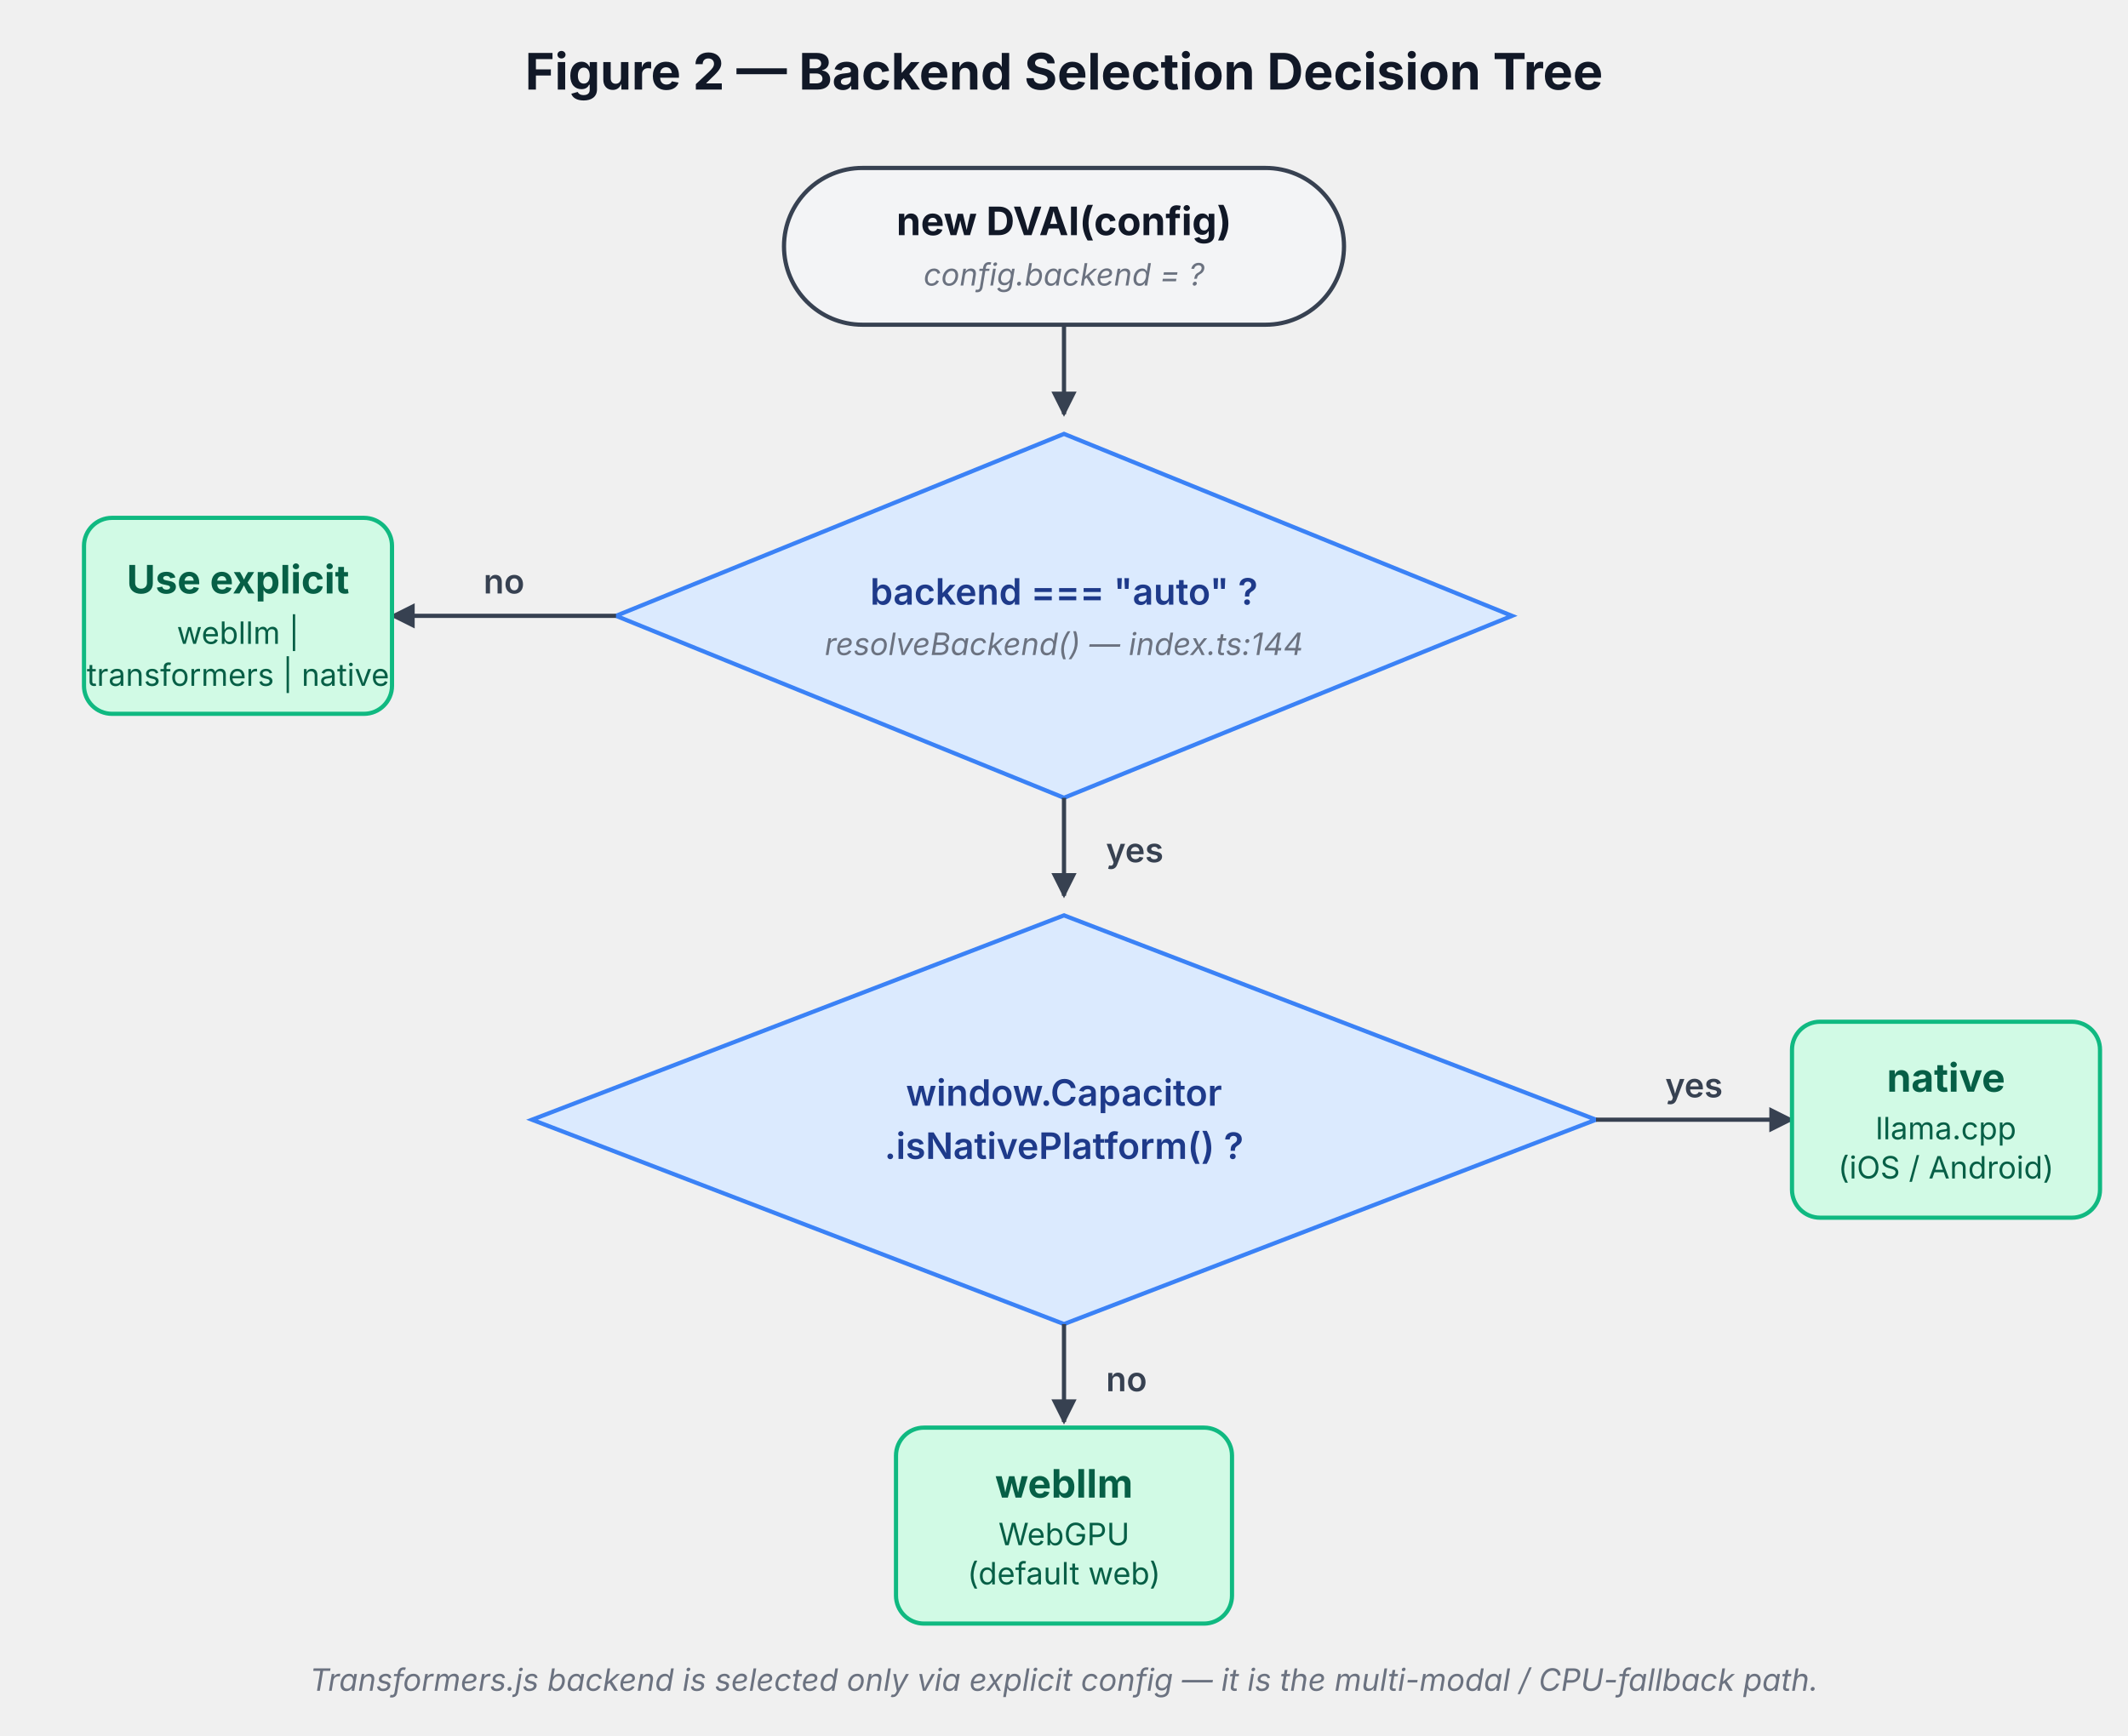
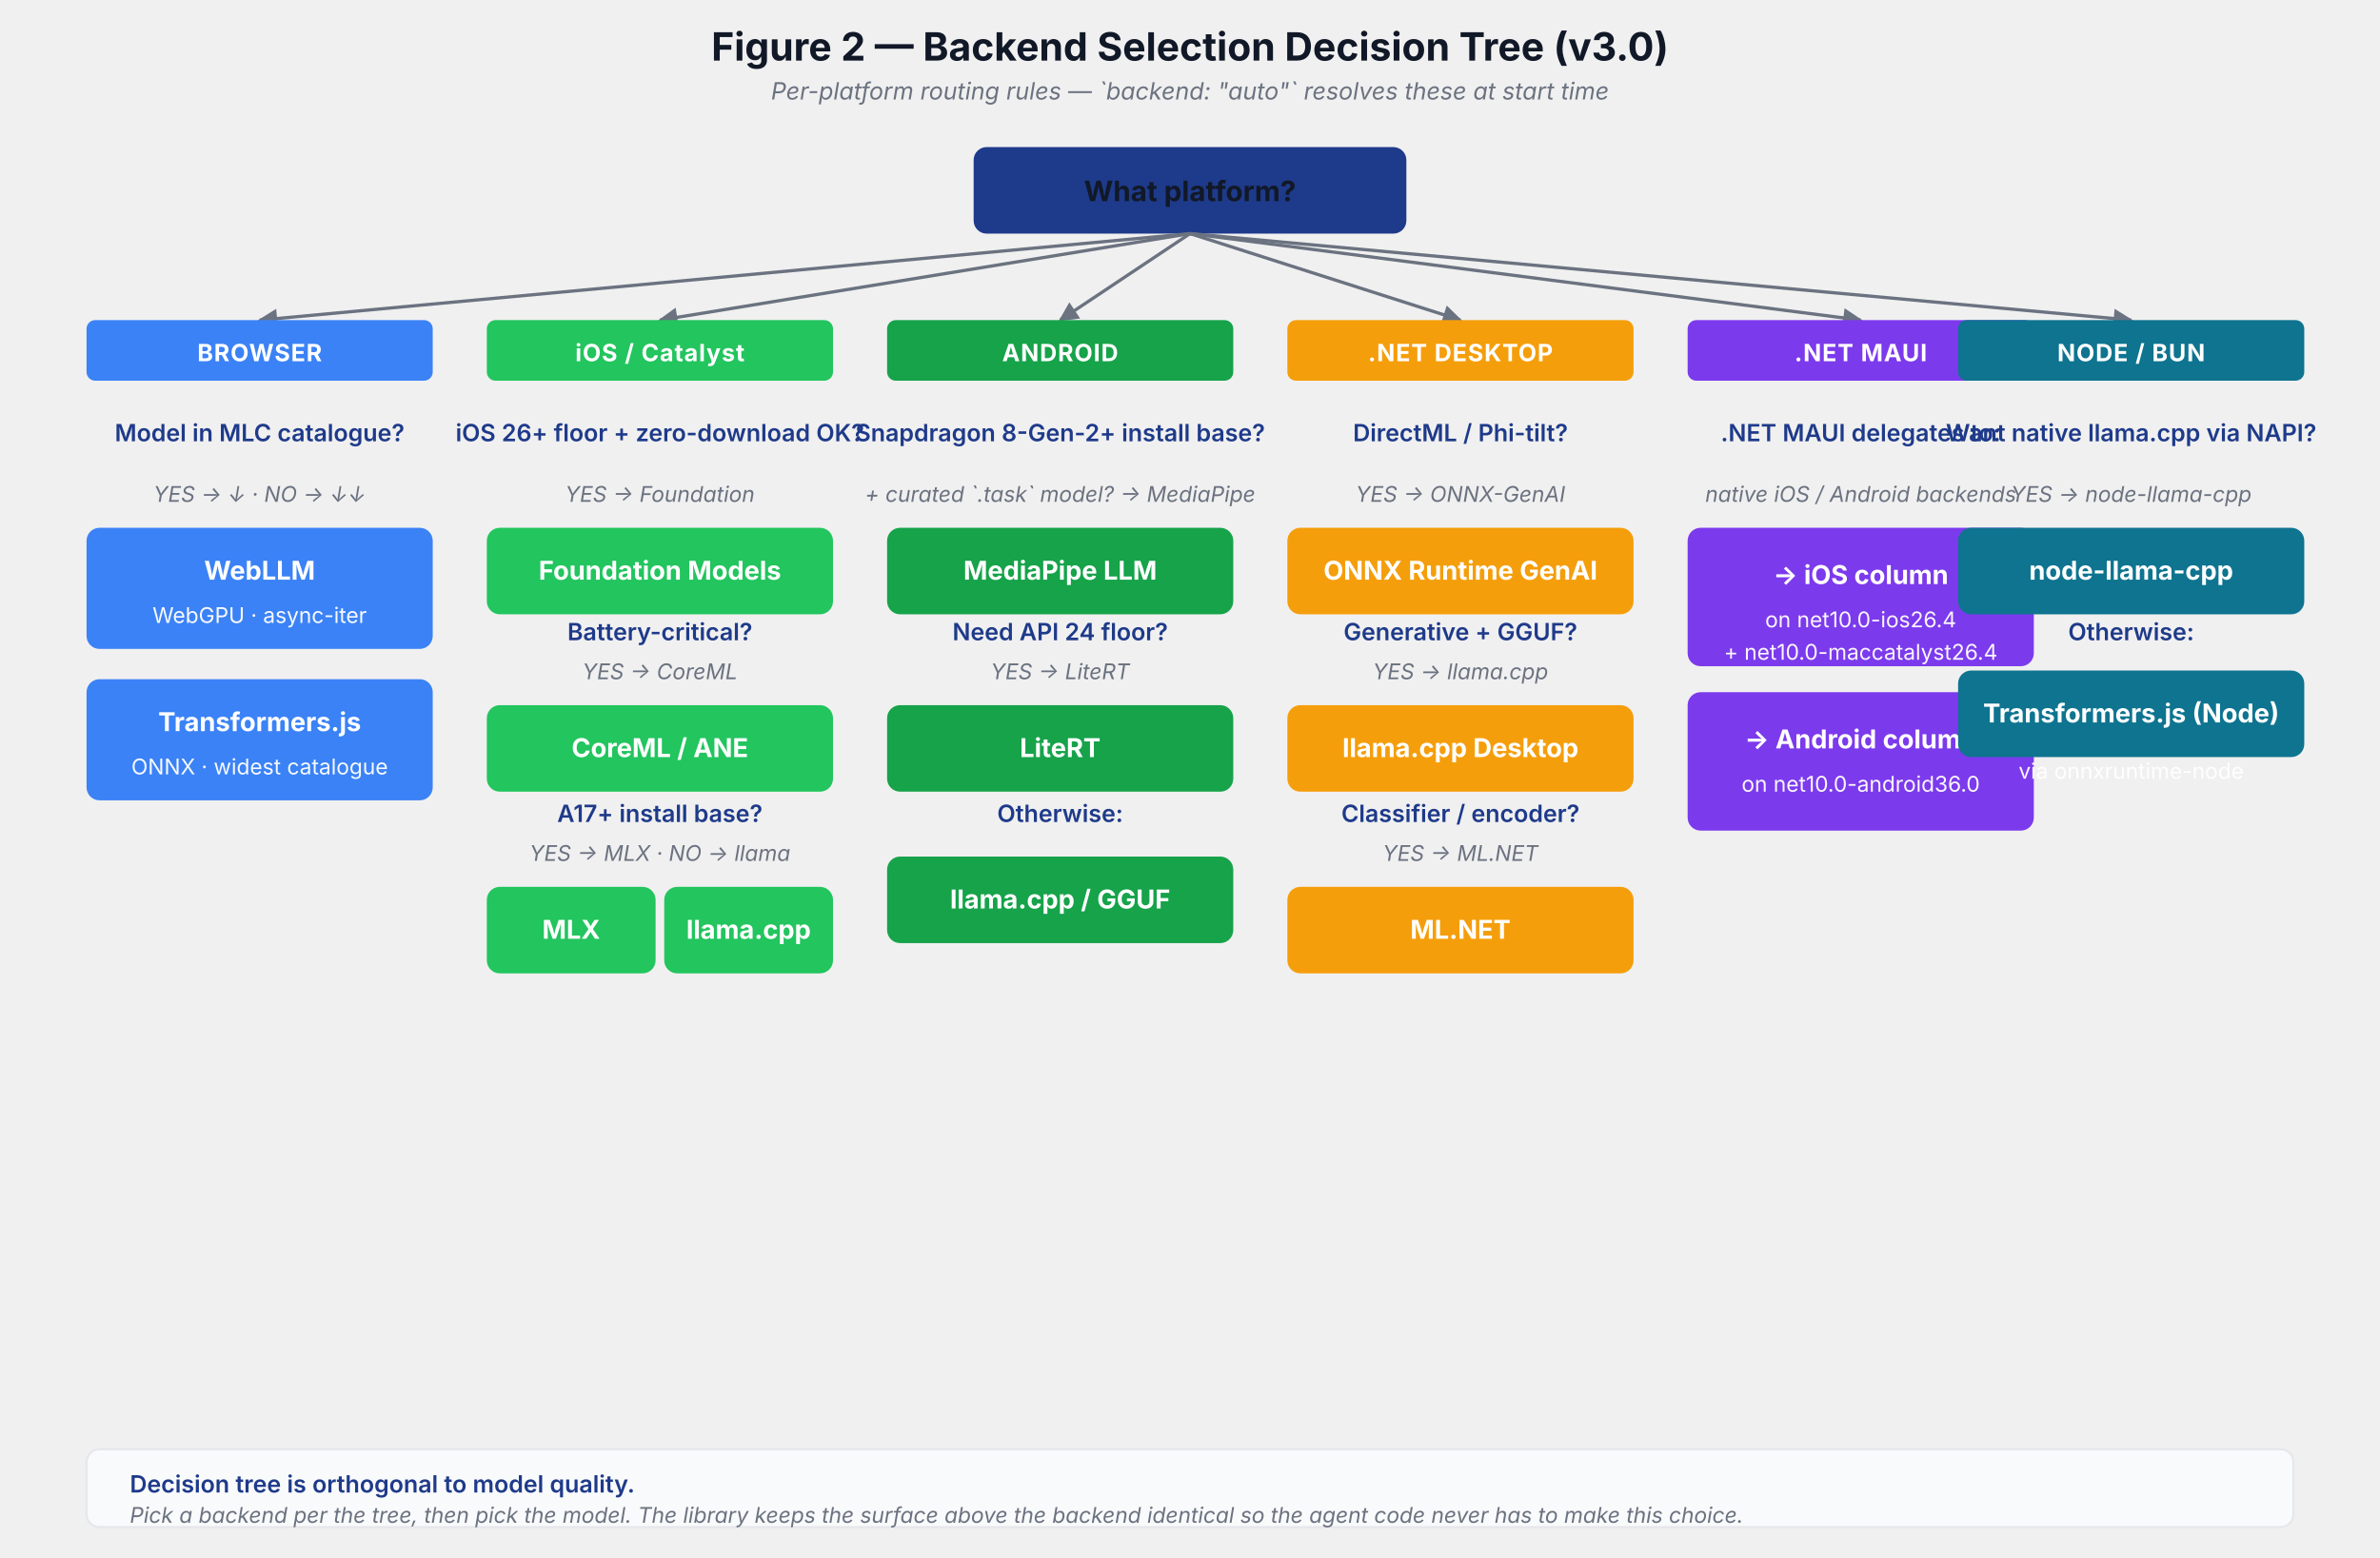
- <svg xmlns="http://www.w3.org/2000/svg" viewBox="0 0 760 620" font-family="system-ui, -apple-system, Segoe UI, sans-serif">
+ <svg xmlns="http://www.w3.org/2000/svg" viewBox="0 0 1100 720" font-family="system-ui, -apple-system, Segoe UI, sans-serif">
  <defs>
-     <marker id="arrow2" viewBox="0 0 10 10" refX="9" refY="5" markerWidth="6" markerHeight="6" orient="auto-start-reverse">
-       <path d="M 0 0 L 10 5 L 0 10 z" fill="#374151" />
+     <marker id="arr" viewBox="0 0 10 10" refX="9" refY="5" markerWidth="6" markerHeight="6" orient="auto-start-reverse">
+       <path d="M 0 0 L 10 5 L 0 10 z" fill="#6B7280" />
    </marker>
    <style>
-       .title {
-         font-size: 18px;
-         font-weight: 700;
-         fill: #111827;
-       }
- 
-       .start {
-         font-size: 14px;
-         font-weight: 700;
-         fill: #111827;
-       }
- 
-       .dec {
-         font-size: 13px;
-         font-weight: 600;
-         fill: #1E3A8A;
-       }
- 
-       .leaf {
-         font-size: 14px;
-         font-weight: 700;
-         fill: #065F46;
-       }
- 
-       .leaf-sub {
-         font-size: 11px;
-         fill: #065F46;
-       }
- 
-       .edge {
-         font-size: 12px;
-         fill: #374151;
-         font-weight: 600;
-       }
- 
-       .note {
-         font-size: 11px;
-         fill: #6B7280;
-         font-style: italic;
-       }
+       .title { font-size: 18px; font-weight: 700; fill: #111827; }
+       .subtitle { font-size: 11px; fill: #6B7280; font-style: italic; }
+       .root { font-size: 13px; font-weight: 700; fill: #111827; }
+       .q { font-size: 11px; font-weight: 600; fill: #1E3A8A; }
+       .leaf { font-size: 12px; font-weight: 700; fill: #ffffff; }
+       .leaf-sub { font-size: 10px; fill: #ffffff; opacity: 0.95; }
+       .branch-label { font-size: 10px; fill: #6B7280; font-style: italic; }
+       .platform-tag { font-size: 11px; font-weight: 700; fill: #ffffff; letter-spacing: 0.4px; }
    </style>
  </defs>
-   <text x="380" y="32" class="title" text-anchor="middle">Figure 2 — Backend Selection Decision Tree</text>
-   <rect x="280" y="60" width="200" height="56" rx="28" fill="#F3F4F6" stroke="#374151" stroke-width="1.5" />
-   <text x="380" y="84" class="start" text-anchor="middle">new DVAI(config)</text>
-   <text x="380" y="102" class="note" text-anchor="middle">config.backend = ?</text>
-   <line x1="380" y1="116" x2="380" y2="148" stroke="#374151" stroke-width="1.5" marker-end="url(#arrow2)" />
-   <polygon points="380,155 540,220 380,285 220,220" fill="#DBEAFE" stroke="#3B82F6" stroke-width="1.5" />
-   <text x="380" y="216" class="dec" text-anchor="middle">backend === "auto" ?</text>
-   <text x="380" y="234" class="note" text-anchor="middle">resolveBackend() — index.ts:144</text>
-   <line x1="220" y1="220" x2="140" y2="220" stroke="#374151" stroke-width="1.5" marker-end="url(#arrow2)" />
-   <text x="180" y="212" class="edge" text-anchor="middle">no</text>
-   <rect x="30" y="185" width="110" height="70" rx="10" fill="#D1FAE5" stroke="#10B981" stroke-width="1.5" />
-   <text x="85" y="212" class="leaf" text-anchor="middle">Use explicit</text>
-   <text x="85" y="230" class="leaf-sub" text-anchor="middle">webllm |</text>
-   <text x="85" y="245" class="leaf-sub" text-anchor="middle">transformers | native</text>
-   <line x1="380" y1="285" x2="380" y2="320" stroke="#374151" stroke-width="1.5" marker-end="url(#arrow2)" />
-   <text x="395" y="308" class="edge">yes</text>
-   <polygon points="380,327 570,400 380,473 190,400" fill="#DBEAFE" stroke="#3B82F6" stroke-width="1.5" />
-   <text x="380" y="395" class="dec" text-anchor="middle">window.Capacitor</text>
-   <text x="380" y="414" class="dec" text-anchor="middle">.isNativePlatform() ?</text>
-   <line x1="570" y1="400" x2="640" y2="400" stroke="#374151" stroke-width="1.5" marker-end="url(#arrow2)" />
-   <text x="605" y="392" class="edge" text-anchor="middle">yes</text>
-   <rect x="640" y="365" width="110" height="70" rx="10" fill="#D1FAE5" stroke="#10B981" stroke-width="1.5" />
-   <text x="695" y="390" class="leaf" text-anchor="middle">native</text>
-   <text x="695" y="407" class="leaf-sub" text-anchor="middle">llama.cpp</text>
-   <text x="695" y="421" class="leaf-sub" text-anchor="middle">(iOS / Android)</text>
-   <line x1="380" y1="473" x2="380" y2="508" stroke="#374151" stroke-width="1.5" marker-end="url(#arrow2)" />
-   <text x="395" y="497" class="edge">no</text>
-   <rect x="320" y="510" width="120" height="70" rx="10" fill="#D1FAE5" stroke="#10B981" stroke-width="1.5" />
-   <text x="380" y="535" class="leaf" text-anchor="middle">webllm</text>
-   <text x="380" y="552" class="leaf-sub" text-anchor="middle">WebGPU</text>
-   <text x="380" y="566" class="leaf-sub" text-anchor="middle">(default web)</text>
-   <text x="380" y="604" class="note" text-anchor="middle">Transformers.js backend is selected only via explicit config — it is the multi-modal / CPU-fallback path.</text>
+   <text x="550" y="28" class="title" text-anchor="middle">Figure 2 — Backend Selection Decision Tree (v3.0)</text>
+   <text x="550" y="46" class="subtitle" text-anchor="middle">Per-platform routing rules — `backend: "auto"` resolves these at start time</text>
+   <rect x="450" y="68" width="200" height="40" rx="6" fill="#1E3A8A" />
+   <text x="550" y="93" class="root" text-anchor="middle" fill="#ffffff">What platform?</text>
+   <g stroke="#6B7280" stroke-width="1.5" fill="none">
+     <line x1="550" y1="108" x2="120" y2="148" marker-end="url(#arr)" />
+     <line x1="550" y1="108" x2="305" y2="148" marker-end="url(#arr)" />
+     <line x1="550" y1="108" x2="490" y2="148" marker-end="url(#arr)" />
+     <line x1="550" y1="108" x2="675" y2="148" marker-end="url(#arr)" />
+     <line x1="550" y1="108" x2="860" y2="148" marker-end="url(#arr)" />
+     <line x1="550" y1="108" x2="985" y2="148" marker-end="url(#arr)" />
+   </g>
+   <g>
+     <rect x="40" y="148" width="160" height="28" rx="4" fill="#3B82F6" />
+     <text x="120" y="167" class="platform-tag" text-anchor="middle">BROWSER</text>
+     <rect x="225" y="148" width="160" height="28" rx="4" fill="#22C55E" />
+     <text x="305" y="167" class="platform-tag" text-anchor="middle">iOS / Catalyst</text>
+     <rect x="410" y="148" width="160" height="28" rx="4" fill="#16A34A" />
+     <text x="490" y="167" class="platform-tag" text-anchor="middle">ANDROID</text>
+     <rect x="595" y="148" width="160" height="28" rx="4" fill="#F59E0B" />
+     <text x="675" y="167" class="platform-tag" text-anchor="middle">.NET DESKTOP</text>
+     <rect x="780" y="148" width="160" height="28" rx="4" fill="#7C3AED" />
+     <text x="860" y="167" class="platform-tag" text-anchor="middle">.NET MAUI</text>
+     <rect x="905" y="148" width="160" height="28" rx="4" fill="#0E7490" />
+     <text x="985" y="167" class="platform-tag" text-anchor="middle">NODE / BUN</text>
+   </g>
+   <g transform="translate(40,190)">
+     <text x="80" y="14" class="q" text-anchor="middle">Model in MLC catalogue?</text>
+     <text x="80" y="42" class="branch-label" text-anchor="middle">YES → ↓ · NO → ↓↓</text>
+     <rect x="0" y="54" width="160" height="56" rx="6" fill="#3B82F6" />
+     <text x="80" y="78" class="leaf" text-anchor="middle">WebLLM</text>
+     <text x="80" y="98" class="leaf-sub" text-anchor="middle">WebGPU · async-iter</text>
+     <rect x="0" y="124" width="160" height="56" rx="6" fill="#3B82F6" />
+     <text x="80" y="148" class="leaf" text-anchor="middle">Transformers.js</text>
+     <text x="80" y="168" class="leaf-sub" text-anchor="middle">ONNX · widest catalogue</text>
+   </g>
+   <g transform="translate(225,190)">
+     <text x="80" y="14" class="q" text-anchor="middle">iOS 26+ floor + zero-download OK?</text>
+     <text x="80" y="42" class="branch-label" text-anchor="middle">YES → Foundation</text>
+     <rect x="0" y="54" width="160" height="40" rx="6" fill="#22C55E" />
+     <text x="80" y="78" class="leaf" text-anchor="middle">Foundation Models</text>
+     <text x="80" y="106" class="q" text-anchor="middle">Battery-critical?</text>
+     <text x="80" y="124" class="branch-label" text-anchor="middle">YES → CoreML</text>
+     <rect x="0" y="136" width="160" height="40" rx="6" fill="#22C55E" />
+     <text x="80" y="160" class="leaf" text-anchor="middle">CoreML / ANE</text>
+     <text x="80" y="190" class="q" text-anchor="middle">A17+ install base?</text>
+     <text x="80" y="208" class="branch-label" text-anchor="middle">YES → MLX · NO → llama</text>
+     <rect x="0" y="220" width="78" height="40" rx="6" fill="#22C55E" />
+     <text x="39" y="244" class="leaf" text-anchor="middle">MLX</text>
+     <rect x="82" y="220" width="78" height="40" rx="6" fill="#22C55E" />
+     <text x="121" y="244" class="leaf" text-anchor="middle">llama.cpp</text>
+   </g>
+   <g transform="translate(410,190)">
+     <text x="80" y="14" class="q" text-anchor="middle">Snapdragon 8-Gen-2+ install base?</text>
+     <text x="80" y="42" class="branch-label" text-anchor="middle">+ curated `.task` model? → MediaPipe</text>
+     <rect x="0" y="54" width="160" height="40" rx="6" fill="#16A34A" />
+     <text x="80" y="78" class="leaf" text-anchor="middle">MediaPipe LLM</text>
+     <text x="80" y="106" class="q" text-anchor="middle">Need API 24 floor?</text>
+     <text x="80" y="124" class="branch-label" text-anchor="middle">YES → LiteRT</text>
+     <rect x="0" y="136" width="160" height="40" rx="6" fill="#16A34A" />
+     <text x="80" y="160" class="leaf" text-anchor="middle">LiteRT</text>
+     <text x="80" y="190" class="q" text-anchor="middle">Otherwise:</text>
+     <rect x="0" y="206" width="160" height="40" rx="6" fill="#16A34A" />
+     <text x="80" y="230" class="leaf" text-anchor="middle">llama.cpp / GGUF</text>
+   </g>
+   <g transform="translate(595,190)">
+     <text x="80" y="14" class="q" text-anchor="middle">DirectML / Phi-tilt?</text>
+     <text x="80" y="42" class="branch-label" text-anchor="middle">YES → ONNX-GenAI</text>
+     <rect x="0" y="54" width="160" height="40" rx="6" fill="#F59E0B" />
+     <text x="80" y="78" class="leaf" text-anchor="middle">ONNX Runtime GenAI</text>
+     <text x="80" y="106" class="q" text-anchor="middle">Generative + GGUF?</text>
+     <text x="80" y="124" class="branch-label" text-anchor="middle">YES → llama.cpp</text>
+     <rect x="0" y="136" width="160" height="40" rx="6" fill="#F59E0B" />
+     <text x="80" y="160" class="leaf" text-anchor="middle">llama.cpp Desktop</text>
+     <text x="80" y="190" class="q" text-anchor="middle">Classifier / encoder?</text>
+     <text x="80" y="208" class="branch-label" text-anchor="middle">YES → ML.NET</text>
+     <rect x="0" y="220" width="160" height="40" rx="6" fill="#F59E0B" />
+     <text x="80" y="244" class="leaf" text-anchor="middle">ML.NET</text>
+   </g>
+   <g transform="translate(780,190)">
+     <text x="80" y="14" class="q" text-anchor="middle">.NET MAUI delegates to:</text>
+     <text x="80" y="42" class="branch-label" text-anchor="middle">native iOS / Android backends</text>
+     <rect x="0" y="54" width="160" height="64" rx="6" fill="#7C3AED" />
+     <text x="80" y="80" class="leaf" text-anchor="middle">→ iOS column</text>
+     <text x="80" y="100" class="leaf-sub" text-anchor="middle">on net10.0-ios26.4</text>
+     <text x="80" y="115" class="leaf-sub" text-anchor="middle">+ net10.0-maccatalyst26.4</text>
+     <rect x="0" y="130" width="160" height="64" rx="6" fill="#7C3AED" />
+     <text x="80" y="156" class="leaf" text-anchor="middle">→ Android column</text>
+     <text x="80" y="176" class="leaf-sub" text-anchor="middle">on net10.0-android36.0</text>
+   </g>
+   <g transform="translate(905,190)">
+     <text x="80" y="14" class="q" text-anchor="middle">Want native llama.cpp via NAPI?</text>
+     <text x="80" y="42" class="branch-label" text-anchor="middle">YES → node-llama-cpp</text>
+     <rect x="0" y="54" width="160" height="40" rx="6" fill="#0E7490" />
+     <text x="80" y="78" class="leaf" text-anchor="middle">node-llama-cpp</text>
+     <text x="80" y="106" class="q" text-anchor="middle">Otherwise:</text>
+     <rect x="0" y="120" width="160" height="40" rx="6" fill="#0E7490" />
+     <text x="80" y="144" class="leaf" text-anchor="middle">Transformers.js (Node)</text>
+     <text x="80" y="170" class="leaf-sub" text-anchor="middle" fill="#0E7490">via onnxruntime-node</text>
+   </g>
+   <rect x="40" y="670" width="1020" height="36" rx="6" fill="#F9FAFB" stroke="#E5E7EB" stroke-width="1" />
+   <text x="60" y="690" class="q">Decision tree is orthogonal to model quality.</text>
+   <text x="60" y="704" class="branch-label">Pick a backend per the tree, then pick the model. The library keeps the surface above the backend identical so the agent code never has to make this choice.</text>
</svg>
